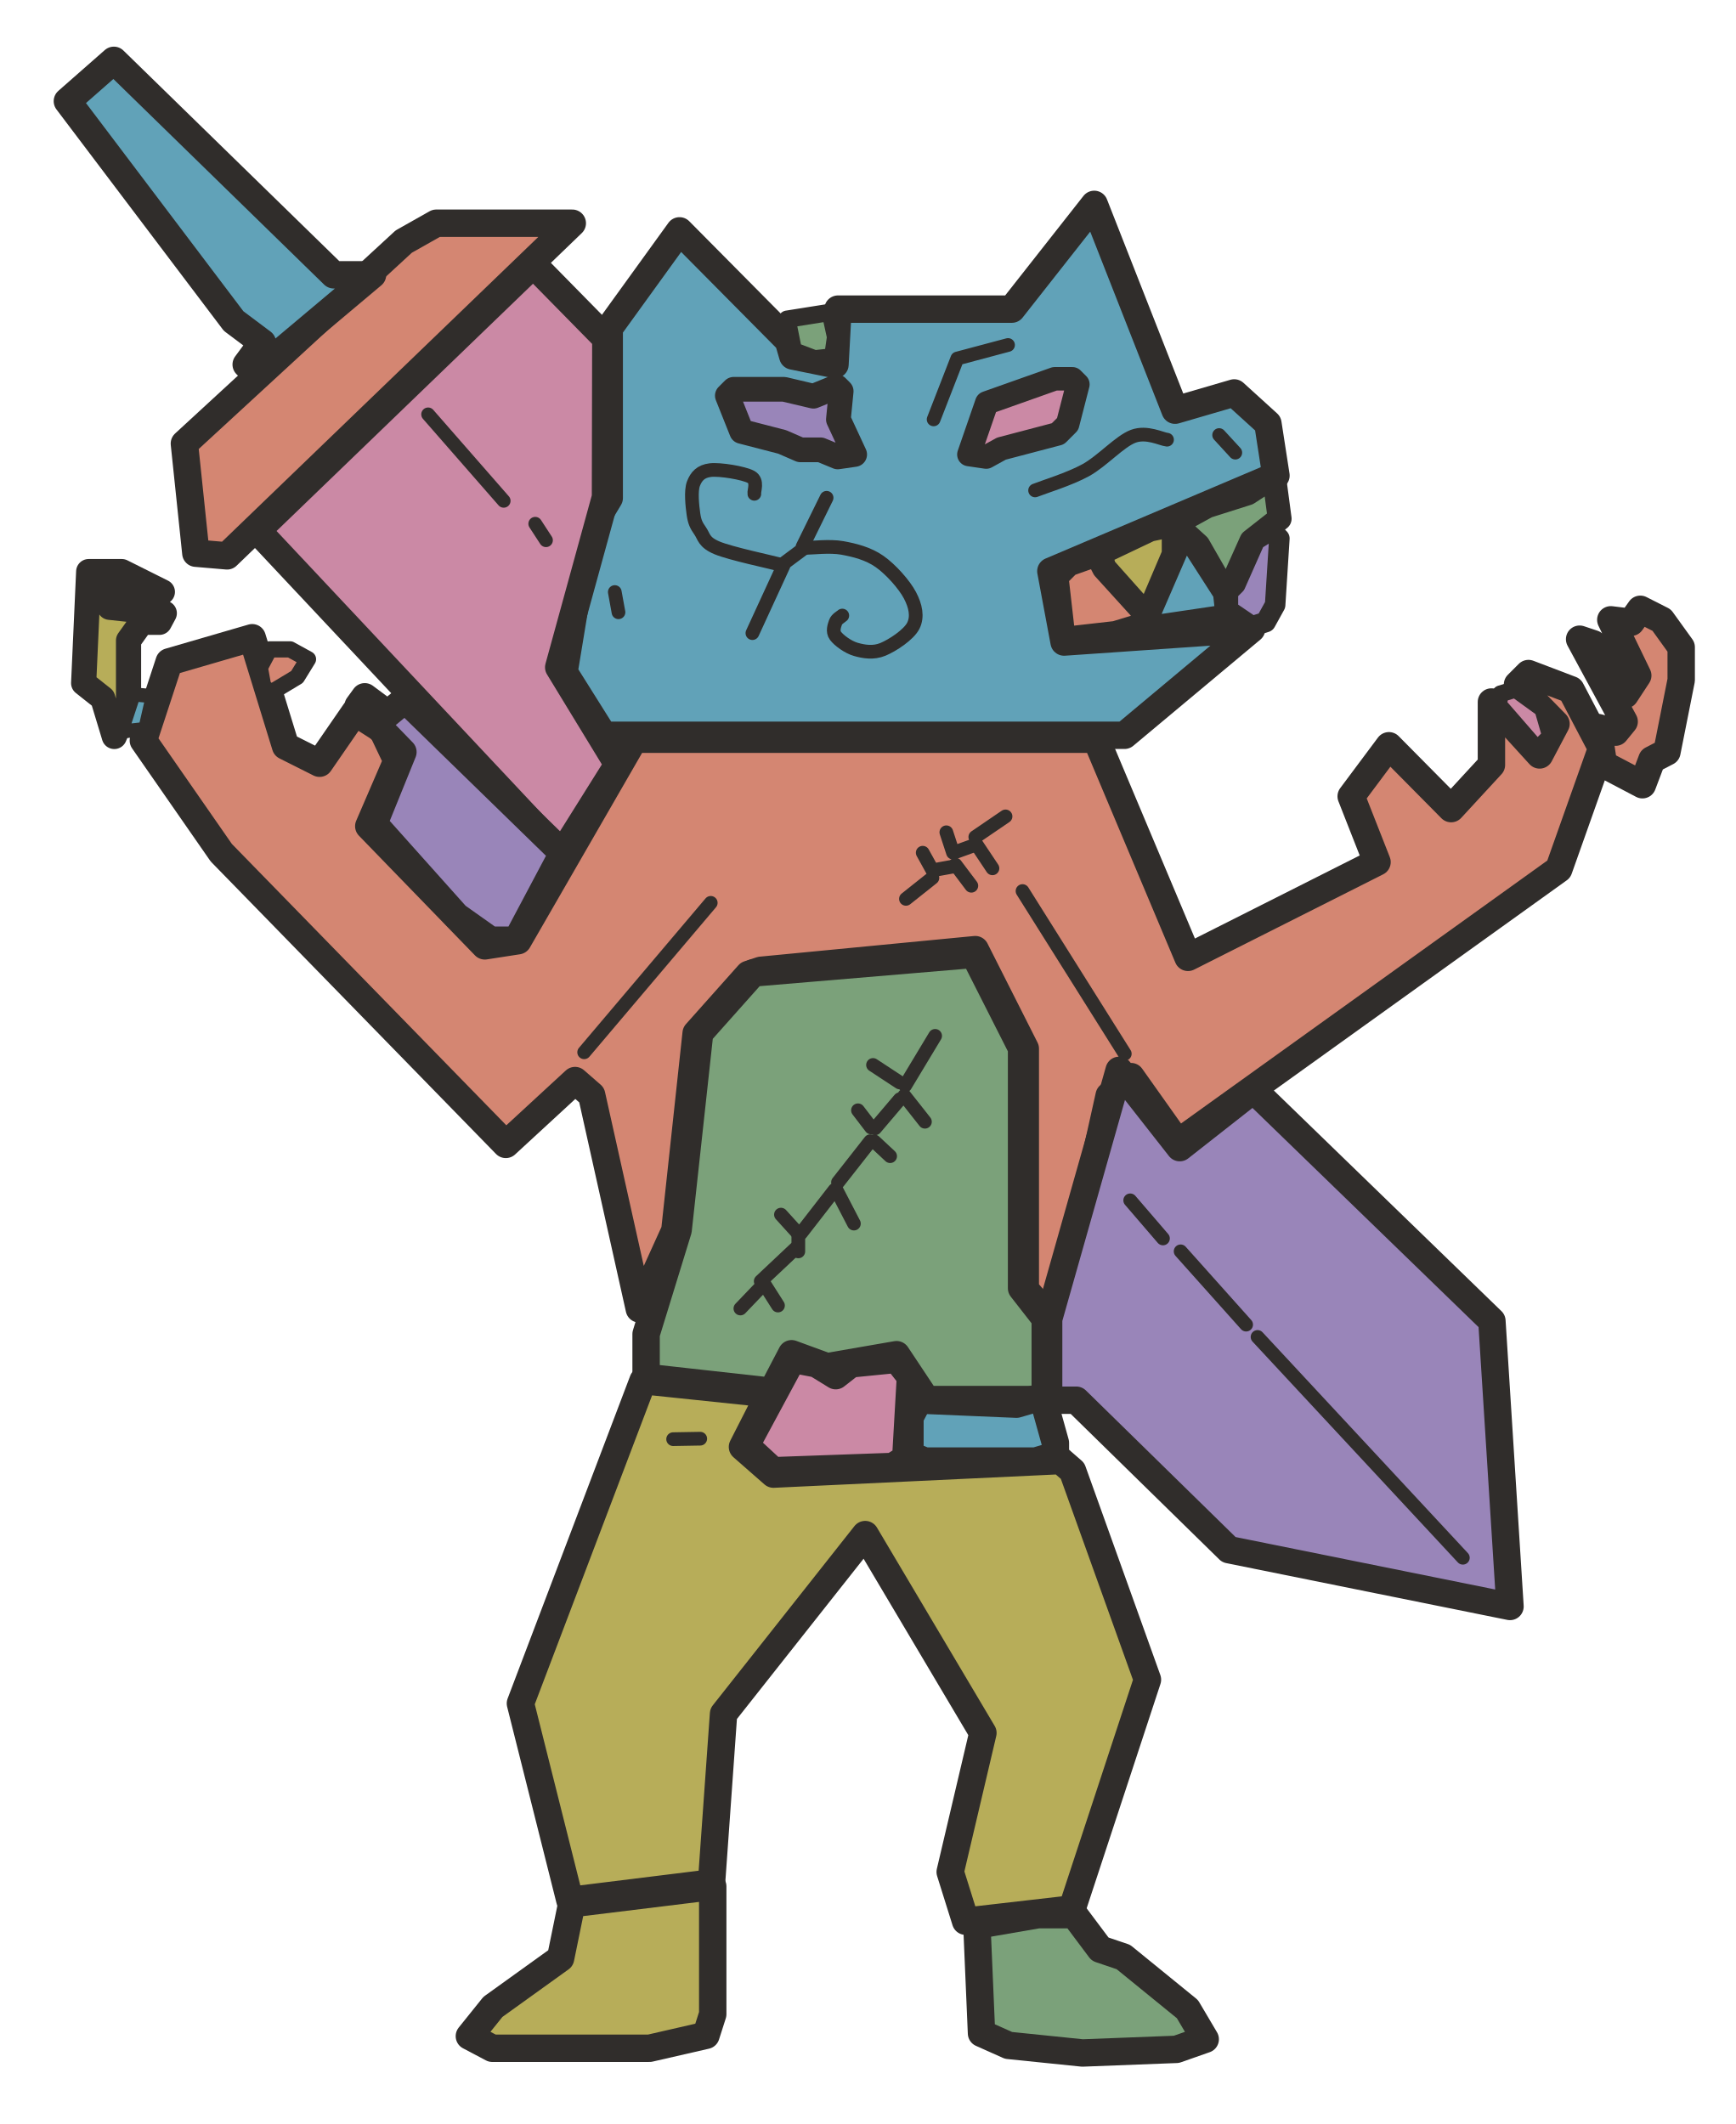
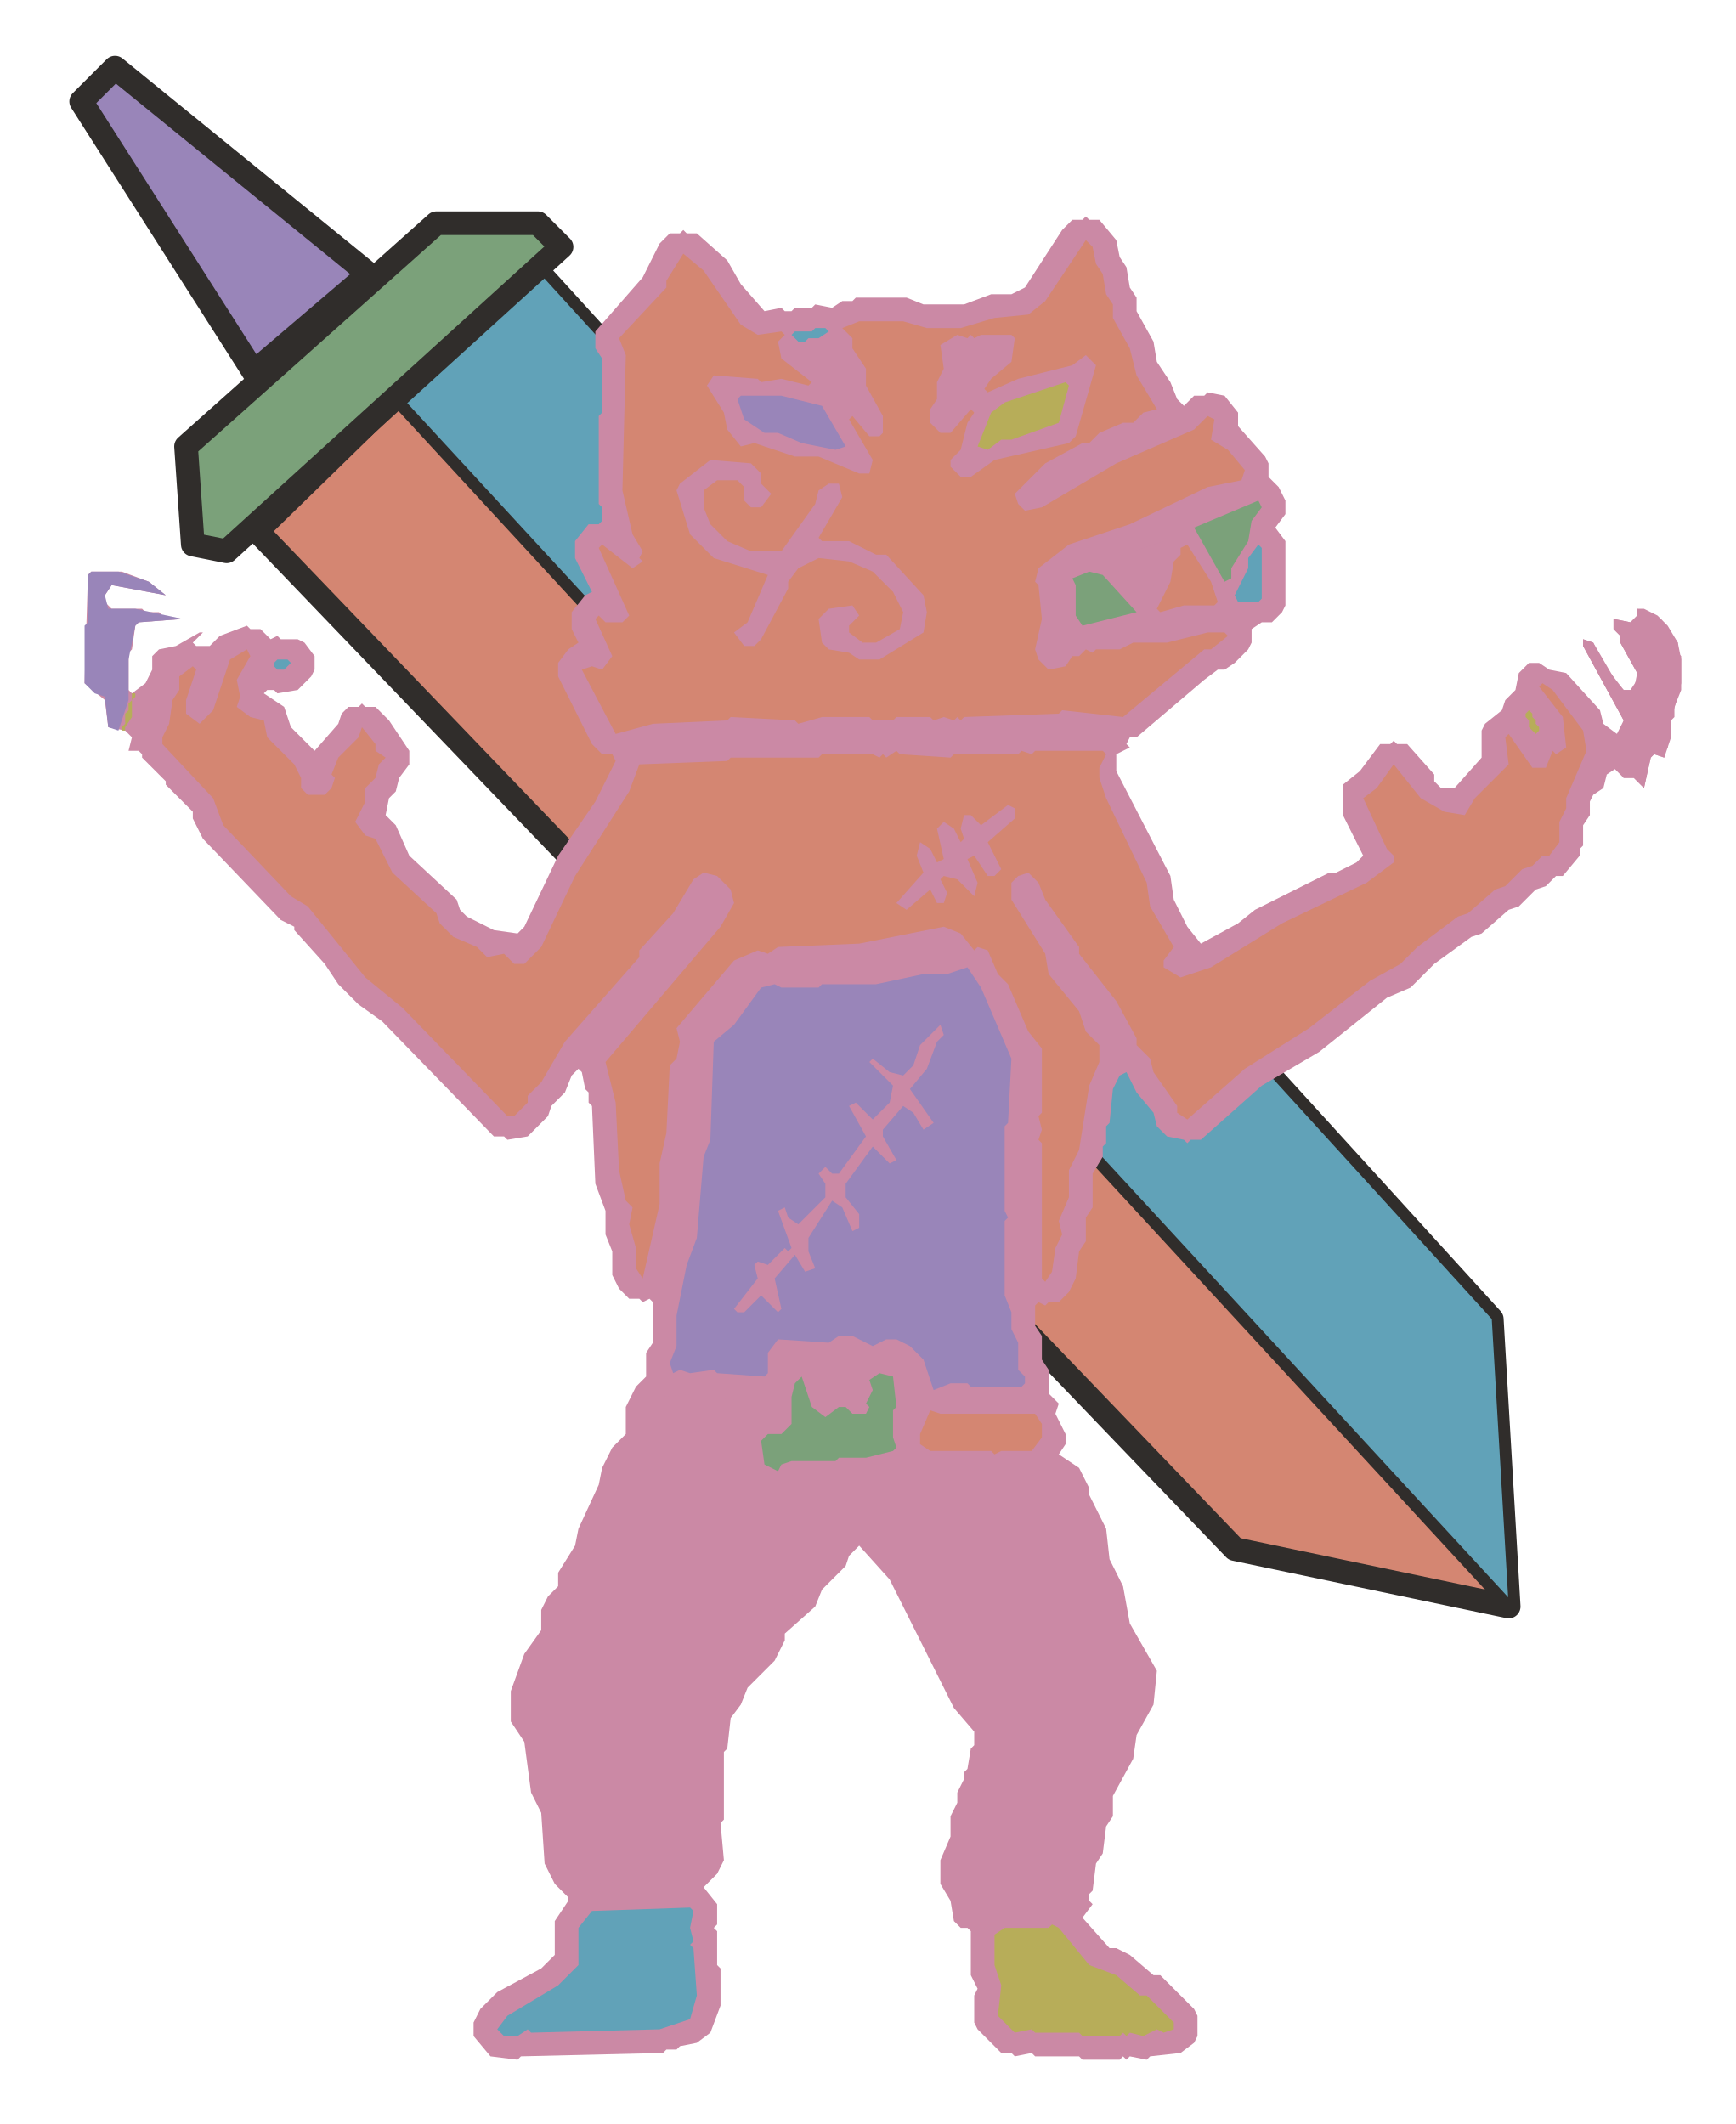
<svg xmlns="http://www.w3.org/2000/svg" viewBox="0 0 513 628" width="513" height="628" stroke-linejoin="round" stroke-linecap="round" role="img" aria-label="Tacito">
-   <g id="region-167-0" data-kind="polygon" data-label="region-167-0" data-source="region-167" tabindex="0">
-     <polygon fill="#d48672" stroke="#302d2b" stroke-width="8.1" points="42.38,218.96 65.41,252.11 149.53,338.36 170,319.49 174.9,323.76 189,387 199.5,363.85 205.8,305.5 221.31,288.09 224.93,286.89 288.31,280.78 303.1,310.06 303.1,381.22 312.67,392.41 327.9,323.93 334.35,318.32 348.19,337.84 460.81,256.99 473.49,221.23 464.41,203.93 451.85,199.15 448.61,202.39 459.99,214.02 455.14,223.21 440.9,207.56 440.9,226.16 428.99,239.08 410.6,220.5 399.44,235.45 407.08,254.89 351.2,283.06 324.05,218.56 187.48,218.56 153.13,278.14 143.32,279.66 109.02,244.27 117.36,224.93 113.01,215.78 104.87,210.58 94.47,225.66 84.42,220.61 74.56,188.56 50.01,195.7" />
+   <g id="sword-blade" data-kind="polygon" data-label="Spada completa · dietro il personaggio" data-part="sword" data-source="authored-from-sword-fragments" tabindex="0">
+     <polygon fill="#d48672" stroke="#302d2b" stroke-width="7.0" points="157,78 76,157 365,458 446,475 441,390" />
  </g>
-   <g id="region-052-0" data-kind="polygon" data-label="region-052-0" data-source="region-052" tabindex="0">
-     <polygon fill="#61a2b8" stroke="#302d2b" stroke-width="8.1" points="374.82,125.23 364.86,116.18 347.38,121.28 323.48,60.43 299.12,91.4 247.73,91.4 246.84,107.79 234.36,105.25 233.04,100.71 200.88,68.26 180.1,97.02 180.1,147.24 173.38,158.42 166.73,198.76 178.44,217.4 332.43,217.4 370,186 314.57,189.83 310.66,168.88 377.2,140.62" />
+   <g id="sword-bevel" data-kind="polygon" data-label="Spada completa · dietro il personaggio" data-part="sword" data-source="authored-from-sword-fragments" tabindex="0">
+     <polygon fill="#61a2b8" stroke="none" stroke-width="1.0" points="157,78 116,117 446,475 441,390" />
  </g>
-   <g id="region-344-0" data-kind="polygon" data-label="region-344-0" data-source="region-344" tabindex="0">
-     <polygon fill="#b7ad59" stroke="#302d2b" stroke-width="8.1" points="190.09,408.22 153.85,503.65 168.49,561.9 210.34,556.72 213.9,506.72 255.77,453.73 290.57,512.37 280.9,553.48 285.46,568.04 316.91,564.42 339.21,496.62 317.07,434.9 313.55,431.84 228.66,435.85 219.49,427.81 227.48,412.13" />
+   <g id="sword-ridge" data-kind="polyline" data-label="Linea continua della lama" data-part="sword" data-source="authored-from-sword-fragments" tabindex="0">
+     <polyline fill="none" stroke="#302d2b" stroke-width="3.5" points="116,117 446,475" />
  </g>
-   <g id="region-312-0" data-kind="polygon" data-label="region-312-0" data-source="region-312" tabindex="0">
-     <polygon fill="#9985b9" stroke="#302d2b" stroke-width="8.1" points="330.84,316.47 310,390 310,414 318.18,414 363.29,458.19 446.39,474.98 441.04,390.57 370.54,322.22 348.76,339.32" />
+   <g id="sword-grip" data-kind="polygon" data-label="Spada completa · dietro il personaggio" data-part="sword" data-source="authored-from-sword-fragments" tabindex="0">
+     <polygon fill="#9985b9" stroke="#302d2b" stroke-width="7.0" points="24,30 34,20 109,81 75,110" />
  </g>
-   <g id="region-290-0" data-kind="polygon" data-label="region-290-0" data-source="region-290" tabindex="0">
-     <polygon fill="#7ba17a" stroke="#302d2b" stroke-width="8.1" points="287.97,282.17 222.63,287.68 206.83,305.42 200.47,363.67 191,394.45 191,407.23 228.2,411.37 234.01,400.26 244.49,404.1 265.04,400.54 273.85,413.8 309,413.8 309,389.86 302,380.89 302,309.88" />
+   <g id="sword-guard" data-kind="polygon" data-label="Spada completa · dietro il personaggio" data-part="sword" data-source="authored-from-sword-fragments" tabindex="0">
+     <polygon fill="#7ba17a" stroke="#302d2b" stroke-width="7.0" points="55,132 129,66 159,66 166,73 67,163 57,161" />
  </g>
-   <g id="region-075-0" data-kind="polygon" data-label="region-075-0" data-source="region-075" tabindex="0">
-     <polygon fill="#cb89a5" stroke="#302d2b" stroke-width="8.1" points="157.64,78.19 76.07,156.86 166,252.68 182.69,226.05 165.17,197.3 179,147 179.1,100.03" />
+   <g id="retained-body-ink" data-kind="compound" data-label="Inchiostro conservato" data-part="body-ink" data-source="retained-first-extraction" tabindex="0">
+     <path fill="#cb89a5" stroke="none" stroke-width="6" d="M 325,65 L 322,65 L 321,64 L 320,65 L 317,65 L 314,68 L 303,85 L 299,87 L 293,87 L 285,90 L 273,90 L 268,88 L 253,88 L 252,89 L 249,89 L 246,91 L 241,90 L 240,91 L 235,91 L 234,92 L 232,92 L 231,91 L 226,92 L 219,84 L 215,77 L 206,69 L 203,69 L 202,68 L 201,69 L 198,69 L 195,72 L 190,82 L 176,98 L 176,103 L 178,106 L 178,122 L 177,123 L 177,149 L 178,150 L 178,154 L 177,155 L 174,155 L 170,160 L 170,165 L 175,175 L 173,176 L 169,181 L 169,186 L 171,190 L 168,192 L 165,196 L 165,200 L 175,220 L 178,223 L 181,223 L 182,225 L 176,237 L 165,253 L 155,274 L 153,276 L 146,275 L 138,271 L 136,269 L 135,266 L 121,253 L 117,244 L 114,241 L 115,236 L 117,234 L 118,230 L 121,226 L 121,222 L 115,213 L 111,209 L 108,209 L 107,208 L 106,209 L 103,209 L 101,211 L 100,214 L 93,222 L 86,215 L 84,209 L 78,205 L 79,204 L 81,204 L 82,205 L 88,204 L 92,200 L 93,198 L 93,194 L 90,190 L 88,189 L 83,189 L 82,188 L 80,189 L 77,186 L 74,186 L 73,185 L 65,188 L 62,191 L 58,191 L 57,190 L 60,187 L 59,187 L 52,191 L 47,192 L 45,194 L 45,198 L 43,202 L 39,205 L 38,204 L 38,193 L 39,192 L 40,185 L 41,184 L 54,183 L 48,182 L 47,181 L 43,181 L 42,180 L 33,180 L 31,178 L 31,176 L 33,173 L 49,176 L 44,172 L 36,169 L 27,169 L 26,170 L 25,202 L 31,207 L 32,215 L 37,216 L 39,218 L 38,222 L 41,222 L 42,223 L 42,224 L 49,231 L 49,232 L 57,240 L 57,242 L 60,248 L 83,272 L 87,274 L 87,275 L 96,285 L 100,291 L 106,297 L 113,302 L 146,336 L 149,336 L 150,337 L 156,336 L 162,330 L 163,327 L 167,323 L 169,318 L 171,316 L 172,317 L 173,322 L 174,323 L 174,326 L 175,327 L 176,350 L 179,358 L 179,365 L 181,370 L 181,377 L 183,381 L 186,384 L 189,384 L 190,385 L 192,384 L 193,385 L 193,397 L 191,400 L 191,407 L 188,410 L 185,416 L 185,424 L 181,428 L 178,434 L 177,439 L 171,452 L 170,457 L 165,465 L 165,469 L 162,472 L 160,476 L 160,482 L 155,489 L 151,500 L 151,509 L 155,515 L 157,530 L 160,536 L 161,551 L 164,557 L 168,561 L 168,562 L 164,568 L 164,578 L 160,582 L 147,589 L 142,594 L 140,598 L 140,602 L 145,608 L 153,609 L 154,608 L 196,607 L 197,606 L 200,606 L 201,605 L 206,604 L 210,601 L 213,593 L 213,582 L 212,581 L 212,571 L 211,570 L 212,569 L 212,563 L 208,558 L 212,554 L 214,550 L 213,539 L 214,538 L 214,518 L 215,517 L 216,508 L 219,504 L 221,499 L 229,491 L 232,485 L 232,483 L 241,475 L 243,470 L 250,463 L 251,460 L 254,457 L 263,467 L 282,505 L 288,512 L 288,516 L 287,517 L 286,523 L 285,524 L 285,526 L 283,530 L 283,533 L 281,537 L 281,543 L 278,550 L 278,557 L 281,562 L 282,568 L 284,570 L 286,570 L 287,571 L 287,584 L 289,588 L 288,590 L 288,598 L 289,600 L 296,607 L 299,607 L 300,608 L 305,607 L 306,608 L 319,608 L 320,609 L 331,609 L 332,608 L 333,609 L 334,608 L 339,609 L 340,608 L 349,607 L 353,604 L 354,602 L 354,596 L 353,594 L 343,584 L 341,584 L 334,578 L 330,576 L 328,576 L 320,567 L 323,563 L 322,562 L 322,560 L 323,559 L 324,551 L 326,548 L 327,540 L 329,537 L 329,531 L 335,520 L 336,513 L 341,504 L 342,494 L 334,480 L 332,469 L 328,461 L 327,452 L 322,442 L 322,440 L 319,434 L 313,430 L 315,427 L 315,424 L 312,418 L 313,415 L 310,412 L 310,405 L 308,402 L 308,395 L 306,392 L 306,386 L 307,385 L 309,386 L 310,385 L 313,385 L 316,382 L 318,378 L 319,370 L 321,367 L 321,360 L 323,357 L 323,347 L 326,342 L 326,339 L 327,338 L 327,333 L 328,332 L 329,322 L 331,318 L 333,317 L 336,323 L 341,329 L 342,333 L 345,336 L 350,337 L 351,338 L 352,337 L 355,337 L 373,321 L 390,311 L 410,295 L 417,292 L 424,285 L 435,277 L 438,276 L 446,269 L 449,268 L 454,263 L 457,262 L 460,259 L 462,259 L 467,253 L 467,251 L 468,250 L 468,244 L 470,241 L 470,237 L 471,235 L 474,233 L 475,229 L 478,227 L 480,230 L 483,230 L 486,233 L 488,224 L 489,223 L 492,224 L 492,222 L 493,221 L 494,213 L 495,212 L 495,209 L 497,204 L 497,194 L 496,193 L 496,190 L 493,185 L 490,182 L 486,180 L 484,180 L 484,182 L 482,184 L 477,183 L 477,186 L 479,188 L 479,190 L 484,199 L 484,201 L 482,204 L 480,204 L 473,195 L 471,190 L 468,189 L 468,191 L 480,213 L 478,217 L 474,214 L 473,210 L 463,199 L 458,198 L 455,196 L 452,196 L 449,199 L 448,204 L 445,207 L 444,210 L 439,214 L 438,216 L 438,224 L 430,233 L 426,233 L 424,231 L 424,229 L 416,220 L 413,220 L 412,219 L 411,220 L 408,220 L 402,228 L 397,232 L 397,241 L 403,253 L 401,255 L 395,258 L 393,258 L 371,269 L 366,273 L 355,279 L 351,274 L 347,266 L 346,259 L 330,228 L 330,223 L 334,221 L 333,220 L 334,218 L 336,218 L 356,201 L 360,198 L 362,198 L 365,196 L 369,192 L 370,190 L 370,186 L 373,184 L 376,184 L 379,181 L 380,179 L 380,160 L 377,156 L 380,152 L 380,148 L 378,144 L 375,141 L 375,137 L 374,135 L 366,126 L 366,122 L 362,117 L 357,116 L 356,117 L 353,117 L 350,120 L 348,118 L 346,113 L 342,107 L 341,101 L 336,92 L 336,88 L 334,85 L 333,79 L 331,76 L 330,71 Z" fill-rule="evenodd" />
  </g>
-   <g id="region-045-0" data-kind="polygon" data-label="region-045-0" data-source="region-045" tabindex="0">
-     <polygon fill="#d48672" stroke="#302d2b" stroke-width="8.1" points="169.18,66 128.97,66 119.35,71.43 54.51,131.15 57.9,163.56 67.13,164.35" />
+   <g id="region-052" data-kind="compound" data-label="Testa · contorni originali" data-part="head" data-source="region-052" tabindex="0">
+     <path fill="#d48672" stroke="none" stroke-width="6" d="M 201,143 L 210,136 L 222,137 L 225,140 L 225,143 L 228,146 L 225,150 L 222,150 L 220,148 L 220,144 L 218,142 L 212,142 L 208,145 L 208,150 L 210,155 L 215,160 L 222,163 L 231,163 L 241,149 L 242,145 L 245,143 L 248,143 L 249,147 L 242,159 L 243,160 L 251,160 L 259,164 L 262,164 L 273,176 L 274,181 L 273,187 L 260,195 L 254,195 L 251,193 L 245,192 L 243,190 L 242,183 L 245,180 L 252,179 L 254,182 L 251,185 L 251,187 L 255,190 L 259,190 L 266,186 L 267,181 L 264,175 L 258,169 L 251,166 L 242,165 L 236,168 L 233,172 L 233,174 L 225,189 L 223,191 L 220,191 L 217,187 L 221,184 L 227,170 L 211,165 L 204,158 L 200,145 Z M 278,102 L 283,99 L 286,100 L 287,99 L 288,100 L 290,99 L 299,99 L 300,100 L 299,107 L 293,112 L 291,115 L 292,116 L 301,112 L 317,108 L 321,105 L 324,108 L 318,129 L 316,131 L 294,136 L 287,141 L 284,141 L 281,138 L 281,136 L 284,133 L 286,125 L 288,122 L 287,121 L 281,128 L 278,128 L 275,125 L 275,121 L 277,118 L 277,113 L 279,109 Z M 368,139 L 363,133 L 358,130 L 359,124 L 357,123 L 353,127 L 330,137 L 308,150 L 303,151 L 301,149 L 300,146 L 309,137 L 320,131 L 322,131 L 325,128 L 332,125 L 335,125 L 338,122 L 342,121 L 336,111 L 334,103 L 329,94 L 329,90 L 327,87 L 326,81 L 324,78 L 323,73 L 321,71 L 309,89 L 304,93 L 294,94 L 284,97 L 274,97 L 267,95 L 254,95 L 249,97 L 252,100 L 252,103 L 256,109 L 256,114 L 261,123 L 261,128 L 260,129 L 257,129 L 252,123 L 251,124 L 258,136 L 257,140 L 254,140 L 242,135 L 235,135 L 223,131 L 219,132 L 215,127 L 214,122 L 209,114 L 211,111 L 224,112 L 225,113 L 231,112 L 239,114 L 240,113 L 231,106 L 230,101 L 232,99 L 231,98 L 224,99 L 219,96 L 208,80 L 202,75 L 197,83 L 197,85 L 183,100 L 185,105 L 184,145 L 187,158 L 190,163 L 189,165 L 190,166 L 187,168 L 178,161 L 177,162 L 186,182 L 184,184 L 179,184 L 177,182 L 176,183 L 181,194 L 178,198 L 175,197 L 172,198 L 182,217 L 193,214 L 215,213 L 216,212 L 235,213 L 236,214 L 243,212 L 257,212 L 258,213 L 264,213 L 265,212 L 275,212 L 276,213 L 279,212 L 282,213 L 283,212 L 284,213 L 285,212 L 313,211 L 314,210 L 332,212 L 356,192 L 358,192 L 363,188 L 362,187 L 357,187 L 345,190 L 335,190 L 331,192 L 324,192 L 323,193 L 321,192 L 319,194 L 317,194 L 315,197 L 310,198 L 307,195 L 306,192 L 308,183 L 307,173 L 306,172 L 307,168 L 316,161 L 334,155 L 357,144 L 367,142 Z" fill-rule="evenodd" />
  </g>
-   <g id="region-005-0" data-kind="polygon" data-label="region-005-0" data-source="region-005" tabindex="0">
-     <polygon fill="#61a2b8" stroke="#302d2b" stroke-width="8.1" points="33.66,17.84 19.92,29.91 69.06,94.92 77.57,101.3 72.78,107.78 75.42,110.42 110.13,81.25 98.65,81.25" />
+   <g id="region-094" data-kind="compound" data-label="Testa · contorni originali" data-part="head" data-source="region-094" tabindex="0">
+     <path fill="#61a2b8" stroke="none" stroke-width="6" d="M 245,98 L 244,97 L 241,97 L 240,98 L 235,98 L 234,99 L 236,101 L 238,101 L 239,100 L 242,100 Z" fill-rule="evenodd" />
  </g>
-   <g id="region-510-0" data-kind="polygon" data-label="region-510-0" data-source="region-510" tabindex="0">
-     <polygon fill="#b7ad59" stroke="#302d2b" stroke-width="8.1" points="210.7,557.76 169.02,562.87 165.72,578.99 145.71,593.38 138.76,602.03 145.54,605.61 192.01,605.61 208.7,601.78 210.7,595.53" />
+   <g id="region-111" data-kind="compound" data-label="Testa · contorni originali" data-part="head" data-source="region-111" tabindex="0">
+     <path fill="#b7ad59" stroke="none" stroke-width="6" d="M 316,114 L 315,113 L 297,119 L 293,122 L 289,132 L 292,133 L 296,130 L 299,130 L 313,125 Z" fill-rule="evenodd" />
  </g>
-   <g id="region-190-0" data-kind="polygon" data-label="region-190-0" data-source="region-190" tabindex="0">
-     <polygon fill="#9985b9" stroke="#302d2b" stroke-width="8.1" points="107.83,206.02 105.87,208.71 119.11,222.35 110.52,243.54 134.94,270.86 145.02,278 152.74,278 166.4,252.25 119.77,206.82 114.63,211.08" />
+   <g id="region-117" data-kind="compound" data-label="Testa · contorni originali" data-part="head" data-source="region-117" tabindex="0">
+     <path fill="#9985b9" stroke="none" stroke-width="6" d="M 218,118 L 220,124 L 226,128 L 230,128 L 237,131 L 247,133 L 250,132 L 243,120 L 231,117 L 219,117 Z" fill-rule="evenodd" />
  </g>
-   <g id="region-514-0" data-kind="polygon" data-label="region-514-0" data-source="region-514" tabindex="0">
-     <polygon fill="#7ba17a" stroke="#302d2b" stroke-width="8.1" points="288.79,569.23 290.16,601.19 298.15,604.76 320,607 347.78,605.93 356.29,602.94 351.03,594.04 332.1,578.63 325.22,576.3 317.58,566.1 306.92,566.1" />
+   <g id="region-132" data-kind="compound" data-label="Testa · contorni originali" data-part="head" data-source="region-132" tabindex="0">
+     <path fill="#7ba17a" stroke="none" stroke-width="6" d="M 372,148 L 353,156 L 362,172 L 364,171 L 364,168 L 369,160 L 370,154 L 373,150 Z" fill-rule="evenodd" />
  </g>
-   <g id="region-344-color-1-0" data-kind="polygon" data-label="region-344-color-1-0" data-source="region-344-color-1" tabindex="0">
-     <polygon fill="#cb89a5" stroke="#302d2b" stroke-width="8.1" points="220.5,427.41 228.55,434.85 263.93,433.59 267.76,431.22 269.15,407.04 265.13,401.9 251.51,403.26 247.06,406.74 241.39,403.25 234.25,401.87" />
+   <g id="region-136" data-kind="compound" data-label="Testa · contorni originali" data-part="head" data-source="region-136" tabindex="0">
+     <path fill="#cb89a5" stroke="none" stroke-width="6" d="M 344,160 L 335,163 L 329,167 L 339,178 L 345,164 Z" fill-rule="evenodd" />
  </g>
-   <g id="region-152-0" data-kind="polygon" data-label="region-152-0" data-source="region-152" tabindex="0">
-     <polygon fill="#d48672" stroke="#302d2b" stroke-width="8.1" points="484.92,180.15 482.18,183.99 476.19,183.26 484.16,199.73 480.43,205.41 470.98,190.33 466.97,188.99 480.14,213.36 477.59,216.48 472.38,215.11 474.03,225.97 485.54,232.02 488.34,224.62 492.78,222.32 497,201.09 497,191.36 491.23,183.35" />
+   <g id="region-137" data-kind="compound" data-label="Testa · contorni originali" data-part="head" data-source="region-137" tabindex="0">
+     <path fill="#d48672" stroke="none" stroke-width="6" d="M 351,161 L 349,162 L 349,164 L 347,166 L 346,172 L 342,180 L 343,181 L 350,179 L 359,179 L 360,178 L 358,172 Z" fill-rule="evenodd" />
  </g>
-   <g id="region-348-0" data-kind="polygon" data-label="region-348-0" data-source="region-348" tabindex="0">
-     <polygon fill="#61a2b8" stroke="#302d2b" stroke-width="8.1" points="312,426.62 308.18,412.93 300.5,415.17 271.69,413.95 269,419.01 269,430.17 273.41,432 306.11,432 312,430.26" />
+   <g id="region-138" data-kind="compound" data-label="Testa · contorni originali" data-part="head" data-source="region-138" tabindex="0">
+     <path fill="#61a2b8" stroke="none" stroke-width="6" d="M 372,161 L 369,165 L 369,168 L 365,176 L 366,178 L 372,178 L 373,177 L 373,162 Z" fill-rule="evenodd" />
  </g>
-   <g id="region-142-0" data-kind="polygon" data-label="region-142-0" data-source="region-142" tabindex="0">
-     <polygon fill="#b7ad59" stroke="#302d2b" stroke-width="7.439" points="26.22,169 24.73,201.98 30.37,206.45 33.79,217.75 38,207.8 38,189.36 41.83,184 47.13,184 48.57,181.31 32.42,179.56 30.7,176.3 33.91,173.09 48,175 36,169" />
+   <g id="region-142-color-2" data-kind="compound" data-label="Contorni originali" data-part="body" data-source="region-142-color-2" tabindex="0">
+     <path fill="#b7ad59" stroke="none" stroke-width="6" d="M 40,205 L 39,205 L 39,207 L 38,208 L 38,210 L 37,211 L 37,214 L 36,215 L 36,216 L 37,216 L 37,215 L 39,212 L 39,207 L 40,206 Z" fill-rule="evenodd" />
  </g>
-   <g id="region-117-0" data-kind="polygon" data-label="region-117-0" data-source="region-117" tabindex="0">
-     <polygon fill="#9985b9" stroke="#302d2b" stroke-width="7.304" points="252.66,134.37 247.85,124.02 248.67,115.67 247.35,114.35 240.47,117.15 231.78,115.1 216.9,115.1 215.02,116.98 219.24,127.56 231.25,130.67 236.6,133 242.59,133 247.66,135.1" />
+   <g id="region-142" data-kind="compound" data-label="Contorni originali" data-part="body" data-source="region-142" tabindex="0">
+     <path fill="#9985b9" stroke="none" stroke-width="6" d="M 27,169 L 26,170 L 26,184 L 25,185 L 25,202 L 28,205 L 31,206 L 32,215 L 35,216 L 38,207 L 38,195 L 40,185 L 41,184 L 54,183 L 40,180 L 32,180 L 31,176 L 33,173 L 49,176 L 44,172 L 35,169 Z" fill-rule="evenodd" />
  </g>
-   <g id="region-132-0" data-kind="polygon" data-label="region-132-0" data-source="region-132" tabindex="0">
-     <polygon fill="#7ba17a" stroke="#302d2b" stroke-width="7.047" points="376.63,140.81 368.86,145.87 356.88,149.67 347.35,154.9 354.25,161.19 361.86,174.45 364.18,172.76 369.93,159.93 378.3,153.36" />
+   <g id="region-145" data-kind="compound" data-label="Testa · contorni originali" data-part="head" data-source="region-145" tabindex="0">
+     <path fill="#7ba17a" stroke="none" stroke-width="6" d="M 317,171 L 318,173 L 318,182 L 320,185 L 336,181 L 326,170 L 322,169 Z" fill-rule="evenodd" />
  </g>
-   <g id="region-111-0" data-kind="polygon" data-label="region-111-0" data-source="region-111" tabindex="0">
-     <polygon fill="#cb89a5" stroke="#302d2b" stroke-width="6.953" points="318.64,113.64 317,112 311.8,112 291.71,119.12 286.43,134.38 291.54,135.13 296.04,132.65 312.74,128.26 315.62,125.38" />
+   <g id="region-152" data-kind="compound" data-label="Contorni originali" data-part="body" data-source="region-152" tabindex="0">
+     <path fill="#cb89a5" stroke="none" stroke-width="6" d="M 484,180 L 484,182 L 482,184 L 477,183 L 477,186 L 479,188 L 479,190 L 484,199 L 483,204 L 480,204 L 478,202 L 471,190 L 468,189 L 468,191 L 480,213 L 479,217 L 477,217 L 475,215 L 478,218 L 477,219 L 477,227 L 480,230 L 483,230 L 486,233 L 488,224 L 489,223 L 492,224 L 494,218 L 494,213 L 497,202 L 497,195 L 496,190 L 491,183 Z" fill-rule="evenodd" />
  </g>
-   <g id="region-145-0" data-kind="polygon" data-label="region-145-0" data-source="region-145" tabindex="0">
-     <polygon fill="#d48672" stroke="#302d2b" stroke-width="6.858" points="324.21,164.06 316.04,166.96 312.45,170.55 314.36,187.3 316.4,188.56 329.71,187.05 339,184.23 339,182.11 326.27,168.09" />
+   <g id="region-167" data-kind="compound" data-label="Contorni originali" data-part="body" data-source="region-167" tabindex="0">
+     <path fill="#d48672" stroke="none" stroke-width="6" d="M 300,239 L 300,242 L 292,249 L 296,257 L 294,259 L 292,259 L 288,253 L 286,254 L 289,261 L 288,265 L 283,260 L 279,259 L 278,260 L 280,264 L 279,267 L 277,267 L 275,263 L 268,269 L 265,267 L 273,258 L 271,253 L 272,249 L 275,251 L 277,255 L 279,254 L 277,245 L 279,243 L 282,245 L 284,249 L 285,248 L 284,245 L 285,241 L 287,241 L 290,244 L 298,238 Z M 48,218 L 48,220 L 63,236 L 66,244 L 86,265 L 91,268 L 108,289 L 119,298 L 150,330 L 152,330 L 156,326 L 156,324 L 160,320 L 167,308 L 189,283 L 189,281 L 199,270 L 205,260 L 208,258 L 212,259 L 216,263 L 217,267 L 213,274 L 179,314 L 182,326 L 183,346 L 185,355 L 187,357 L 186,362 L 188,369 L 188,375 L 190,378 L 195,356 L 195,344 L 197,335 L 198,315 L 200,313 L 201,308 L 200,304 L 217,284 L 224,281 L 227,282 L 230,280 L 254,279 L 279,274 L 284,276 L 288,281 L 289,280 L 292,281 L 295,288 L 298,291 L 304,305 L 308,310 L 308,329 L 307,330 L 308,334 L 307,337 L 308,338 L 308,378 L 309,379 L 311,376 L 312,369 L 314,365 L 313,361 L 316,354 L 316,346 L 319,340 L 322,321 L 325,314 L 325,309 L 321,305 L 319,299 L 310,288 L 309,282 L 299,266 L 299,261 L 301,259 L 304,258 L 307,261 L 309,266 L 319,280 L 319,282 L 330,296 L 336,307 L 336,309 L 340,313 L 341,317 L 348,327 L 348,329 L 351,331 L 368,316 L 387,304 L 405,290 L 414,285 L 419,280 L 431,271 L 434,270 L 442,263 L 445,262 L 450,257 L 453,256 L 456,253 L 458,253 L 461,249 L 461,243 L 463,239 L 463,236 L 469,222 L 468,216 L 459,204 L 456,202 L 455,203 L 462,212 L 463,221 L 460,223 L 459,222 L 457,227 L 453,227 L 446,217 L 445,218 L 446,226 L 436,236 L 433,241 L 427,240 L 420,236 L 412,226 L 407,233 L 403,236 L 410,251 L 412,253 L 412,255 L 404,261 L 379,273 L 358,286 L 349,289 L 344,286 L 344,284 L 347,280 L 340,268 L 339,261 L 327,236 L 325,230 L 325,227 L 327,223 L 326,222 L 306,222 L 305,223 L 302,222 L 301,223 L 282,223 L 281,224 L 266,223 L 265,222 L 262,224 L 261,223 L 260,224 L 258,223 L 243,223 L 242,224 L 216,224 L 215,225 L 189,226 L 186,234 L 170,259 L 160,280 L 155,285 L 152,285 L 149,282 L 144,283 L 141,280 L 134,277 L 130,273 L 129,270 L 116,258 L 111,248 L 108,247 L 105,243 L 108,237 L 108,233 L 111,230 L 112,226 L 114,224 L 111,222 L 111,220 L 107,215 L 106,218 L 100,224 L 98,229 L 99,230 L 98,233 L 96,235 L 91,235 L 89,233 L 89,230 L 87,226 L 79,218 L 78,213 L 74,212 L 70,209 L 71,206 L 70,201 L 74,194 L 73,192 L 68,195 L 63,210 L 59,214 L 55,211 L 55,207 L 58,198 L 57,197 L 53,200 L 53,204 L 51,207 L 50,214 Z" fill-rule="evenodd" />
  </g>
-   <g id="region-137-0" data-kind="polygon" data-label="region-137-0" data-source="region-137" tabindex="0">
-     <polygon fill="#61a2b8" stroke="#302d2b" stroke-width="6.521" points="350.33,157.41 346.78,160.01 347.79,163.2 339.98,181.25 340.57,185.24 360.19,182.33 362.51,181.37 361.85,175.34" />
+   <g id="region-172" data-kind="compound" data-label="Contorni originali" data-part="body" data-source="region-172" tabindex="0">
+     <path fill="#61a2b8" stroke="none" stroke-width="6" d="M 81,197 L 82,198 L 84,198 L 86,196 L 85,195 L 82,195 L 81,196 Z" fill-rule="evenodd" />
  </g>
-   <g id="region-136-0" data-kind="polygon" data-label="region-136-0" data-source="region-136" tabindex="0">
-     <polygon fill="#b7ad59" stroke="#302d2b" stroke-width="6.116" points="346.5,155.67 340.1,157.06 325.75,163.89 326.91,167.65 338.06,180.17 339.92,179.18 346.5,163.73" />
+   <g id="region-195" data-kind="compound" data-label="Contorni originali" data-part="body" data-source="region-195" tabindex="0">
+     <path fill="#b7ad59" stroke="none" stroke-width="6" d="M 452,210 L 451,211 L 451,212 L 452,213 L 452,215 L 454,217 L 455,216 L 455,215 L 454,214 L 454,213 L 453,212 L 453,211 Z" fill-rule="evenodd" />
  </g>
-   <g id="region-138-0" data-kind="polygon" data-label="region-138-0" data-source="region-138" tabindex="0">
-     <polygon fill="#9985b9" stroke="#302d2b" stroke-width="6.062" points="375.77,156.77 371.02,159.69 365.21,172.79 363,175 363,180.38 370.1,185.19 374.16,183.93 376.96,178.86 378.21,159.21" />
+   <g id="region-290" data-kind="compound" data-label="Contorni originali" data-part="body" data-source="region-290" tabindex="0">
+     <path fill="#9985b9" stroke="none" stroke-width="6" d="M 278,303 L 279,306 L 277,308 L 274,316 L 269,322 L 276,332 L 273,334 L 270,329 L 267,327 L 261,334 L 261,336 L 265,343 L 263,344 L 258,339 L 250,350 L 250,354 L 254,359 L 254,363 L 252,364 L 249,357 L 246,355 L 239,366 L 239,370 L 241,375 L 238,376 L 235,371 L 229,378 L 231,387 L 230,388 L 225,383 L 220,388 L 218,388 L 217,387 L 224,378 L 223,374 L 224,373 L 227,374 L 232,369 L 233,370 L 234,369 L 230,358 L 232,357 L 233,360 L 236,362 L 244,354 L 244,350 L 242,347 L 244,345 L 246,347 L 248,347 L 256,336 L 251,327 L 253,326 L 258,331 L 263,326 L 264,321 L 257,314 L 258,313 L 263,317 L 267,318 L 270,315 L 272,309 Z M 286,286 L 280,288 L 273,288 L 259,291 L 243,291 L 242,292 L 231,292 L 229,291 L 225,292 L 217,303 L 211,308 L 210,337 L 208,342 L 206,366 L 203,374 L 200,389 L 200,398 L 198,403 L 199,406 L 201,405 L 204,406 L 211,405 L 212,406 L 226,407 L 227,406 L 227,400 L 230,396 L 245,397 L 248,395 L 252,395 L 258,398 L 262,396 L 265,396 L 269,398 L 273,402 L 276,411 L 281,409 L 286,409 L 287,410 L 302,410 L 303,409 L 303,407 L 301,405 L 301,397 L 299,393 L 299,388 L 297,383 L 297,361 L 298,360 L 297,358 L 297,333 L 298,332 L 299,313 L 290,292 Z" fill-rule="evenodd" />
  </g>
-   <g id="region-094-0" data-kind="polygon" data-label="region-094-0" data-source="region-094" tabindex="0">
-     <polygon fill="#7ba17a" stroke="#302d2b" stroke-width="5.117" points="245.42,92.35 232.67,94.38 234.55,103.71 240.82,106.09 246.17,105.51 247.02,99.64" />
+   <g id="region-344-color-1" data-kind="compound" data-label="Contorni originali" data-part="body" data-source="region-344-color-1" tabindex="0">
+     <path fill="#7ba17a" stroke="none" stroke-width="6" d="M 264,407 L 260,406 L 257,408 L 258,411 L 256,415 L 257,416 L 256,418 L 252,418 L 250,416 L 248,416 L 244,419 L 240,416 L 237,407 L 235,409 L 234,413 L 234,421 L 231,424 L 227,424 L 225,426 L 226,433 L 230,435 L 231,433 L 234,432 L 247,432 L 248,431 L 256,431 L 264,429 L 265,428 L 264,425 L 264,417 L 265,416 Z" fill-rule="evenodd" />
  </g>
-   <g id="region-195-0" data-kind="polygon" data-label="region-195-0" data-source="region-195" tabindex="0">
-     <polygon fill="#cb89a5" stroke="#302d2b" stroke-width="4.982" points="443.59,205.14 442.93,208.31 454.44,221.56 458.38,217.62 456.07,209.62 448.02,203.78" />
+   <g id="region-344" data-kind="compound" data-label="Contorni originali" data-part="body" data-source="region-344" tabindex="0">
+     <path fill="#cb89a5" stroke="none" stroke-width="6" d="M 195,413 L 192,419 L 192,422 L 195,425 L 187,432 L 175,463 L 172,467 L 172,471 L 167,478 L 167,484 L 160,495 L 158,503 L 158,507 L 162,513 L 164,527 L 167,535 L 168,549 L 171,554 L 175,557 L 189,556 L 193,554 L 203,552 L 206,550 L 207,547 L 206,546 L 206,537 L 207,536 L 206,529 L 207,528 L 207,516 L 208,515 L 209,505 L 213,500 L 215,495 L 223,487 L 227,477 L 234,472 L 238,465 L 244,459 L 245,456 L 251,450 L 257,450 L 260,452 L 262,456 L 268,462 L 289,502 L 295,509 L 295,517 L 288,540 L 288,544 L 285,553 L 285,560 L 288,564 L 289,563 L 299,564 L 304,561 L 315,561 L 319,557 L 318,549 L 320,539 L 322,535 L 322,530 L 327,520 L 330,509 L 334,502 L 335,496 L 328,484 L 324,469 L 322,466 L 320,455 L 313,438 L 307,436 L 296,437 L 295,436 L 278,436 L 277,435 L 263,438 L 242,438 L 241,437 L 232,438 L 227,434 L 223,434 L 209,427 L 208,428 L 202,428 L 199,425 L 204,423 L 217,424 L 219,419 L 218,414 L 208,413 L 207,412 Z" fill-rule="evenodd" />
  </g>
-   <g id="region-172-0" data-kind="polygon" data-label="region-172-0" data-source="region-172" tabindex="0">
-     <polygon fill="#d48672" stroke="#302d2b" stroke-width="4.793" points="91.05,194.9 85.78,192 79.66,192 76.81,197.37 77.79,202.79 79.91,204.91 87.82,200.15" />
+   <g id="region-348" data-kind="compound" data-label="Contorni originali" data-part="body" data-source="region-348" tabindex="0">
+     <path fill="#d48672" stroke="none" stroke-width="6" d="M 272,427 L 275,429 L 293,429 L 294,430 L 296,429 L 305,429 L 308,425 L 308,421 L 306,418 L 278,418 L 275,417 L 272,424 Z" fill-rule="evenodd" />
  </g>
-   <g id="region-142-color-2-0" data-kind="polygon" data-label="region-142-color-2-0" data-source="region-142-color-2" tabindex="0">
-     <polygon fill="#61a2b8" stroke="#302d2b" stroke-width="4.171" points="43.99,205.73 39.51,205.32 36.24,215.24 37.17,216.17 42.95,215.54 44.84,207.32" />
+   <g id="region-510" data-kind="compound" data-label="Contorni originali" data-part="body" data-source="region-510" tabindex="0">
+     <path fill="#61a2b8" stroke="none" stroke-width="6" d="M 205,565 L 204,564 L 175,565 L 171,570 L 171,581 L 165,587 L 150,596 L 147,600 L 149,602 L 153,602 L 156,600 L 157,601 L 195,600 L 204,597 L 206,590 L 205,576 L 204,575 L 205,574 L 204,570 Z" fill-rule="evenodd" />
  </g>
-   <g id="ink-detail-0" data-kind="polyline" data-label="ink-detail-0" data-source="interior-ink" tabindex="0">
-     <polyline fill="none" stroke="#302d2b" stroke-width="4.05" points="298,102 283,106 276,124" />
-   </g>
-   <g id="ink-detail-1" data-kind="polyline" data-label="ink-detail-1" data-source="interior-ink" tabindex="0">
-     <polyline fill="none" stroke="#302d2b" stroke-width="4.05" points="126.559,122.511 148.908,148.081" />
-   </g>
-   <g id="ink-detail-2" data-kind="polyline" data-label="ink-detail-2" data-source="interior-ink" tabindex="0">
-     <polyline fill="none" stroke="#302d2b" stroke-width="4.05" points="360.404,128.629 365.184,133.831" />
-   </g>
-   <g id="ink-detail-3" data-kind="bezier" data-label="ink-detail-3" data-source="interior-ink" tabindex="0">
-     <path fill="none" stroke="#302d2b" stroke-width="4.05" d="M 345,130 C 343.333,129.833 339,127.5 335,129 C 331,130.5 325.833,136.333 321,139 C 316.167,141.667 308.5,144 306,145 " />
-   </g>
-   <g id="ink-detail-4" data-kind="bezier" data-label="ink-detail-4" data-source="interior-ink" tabindex="0">
-     <path fill="none" stroke="#302d2b" stroke-width="4.05" d="M 223,146 C 222.833,145.167 224.167,142.167 222,141 C 219.833,139.833 212.833,138.667 210,139 C 207.167,139.333 205.833,140.833 205,143 C 204.167,145.167 204.667,149.667 205,152 C 205.333,154.333 205.833,155.333 207,157 C 208.167,158.667 208,160.333 212,162 C 216,163.667 227.833,166.167 231,167 " />
-   </g>
-   <g id="ink-detail-5" data-kind="polyline" data-label="ink-detail-5" data-source="interior-ink" tabindex="0">
-     <polyline fill="none" stroke="#302d2b" stroke-width="4.05" points="244.364,147.179 237.256,161.634" />
-   </g>
-   <g id="ink-detail-6" data-kind="polyline" data-label="ink-detail-6" data-source="interior-ink" tabindex="0">
-     <polyline fill="none" stroke="#302d2b" stroke-width="4.05" points="158.228,154.852 161.409,159.734" />
-   </g>
-   <g id="ink-detail-7" data-kind="polyline" data-label="ink-detail-7" data-source="interior-ink" tabindex="0">
-     <polyline fill="none" stroke="#302d2b" stroke-width="4.05" points="237.946,161.928 231.052,167.07" />
-   </g>
-   <g id="ink-detail-8" data-kind="bezier" data-label="ink-detail-8" data-source="interior-ink" tabindex="0">
-     <path fill="none" stroke="#302d2b" stroke-width="4.05" d="M 238,162 C 239.833,162 245.333,161.333 249,162 C 252.667,162.667 256.667,163.667 260,166 C 263.333,168.333 267.333,172.833 269,176 C 270.667,179.167 271.333,182.333 270,185 C 268.667,187.667 263.833,190.833 261,192 C 258.167,193.167 255.333,192.667 253,192 C 250.667,191.333 248,189.333 247,188 C 246,186.667 246.667,185 247,184 C 247.333,183 248.667,182.333 249,182 " />
-   </g>
-   <g id="ink-detail-9" data-kind="polyline" data-label="ink-detail-9" data-source="interior-ink" tabindex="0">
-     <polyline fill="none" stroke="#302d2b" stroke-width="4.05" points="231.596,167.274 222.428,187.197" />
-   </g>
-   <g id="ink-detail-10" data-kind="polyline" data-label="ink-detail-10" data-source="interior-ink" tabindex="0">
-     <polyline fill="none" stroke="#302d2b" stroke-width="4.05" points="181.748,175.046 182.837,181.03" />
-   </g>
-   <g id="ink-detail-11" data-kind="polyline" data-label="ink-detail-11" data-source="interior-ink" tabindex="0">
-     <polyline fill="none" stroke="#302d2b" stroke-width="4.05" points="297.26,241.381 288.324,247.475" />
-   </g>
-   <g id="ink-detail-12" data-kind="polyline" data-label="ink-detail-12" data-source="interior-ink" tabindex="0">
-     <polyline fill="none" stroke="#302d2b" stroke-width="4.05" points="279.759,246.079 281.725,252.09" />
-   </g>
-   <g id="ink-detail-13" data-kind="polyline" data-label="ink-detail-13" data-source="interior-ink" tabindex="0">
-     <polyline fill="none" stroke="#302d2b" stroke-width="4.05" points="287.972,249.924 282.028,252.076" />
-   </g>
-   <g id="ink-detail-14" data-kind="polyline" data-label="ink-detail-14" data-source="interior-ink" tabindex="0">
-     <polyline fill="none" stroke="#302d2b" stroke-width="4.05" points="288.622,249.585 293.394,256.737" />
-   </g>
-   <g id="ink-detail-15" data-kind="polyline" data-label="ink-detail-15" data-source="interior-ink" tabindex="0">
-     <polyline fill="none" stroke="#302d2b" stroke-width="4.05" points="272.775,252.124 275.594,257.224" />
-   </g>
-   <g id="ink-detail-16" data-kind="polyline" data-label="ink-detail-16" data-source="interior-ink" tabindex="0">
-     <polyline fill="none" stroke="#302d2b" stroke-width="4.05" points="282.03,256.163 276.046,257.252" />
-   </g>
-   <g id="ink-detail-17" data-kind="polyline" data-label="ink-detail-17" data-source="interior-ink" tabindex="0">
-     <polyline fill="none" stroke="#302d2b" stroke-width="4.05" points="282.457,255.656 287.148,261.889" />
-   </g>
-   <g id="ink-detail-18" data-kind="polyline" data-label="ink-detail-18" data-source="interior-ink" tabindex="0">
-     <polyline fill="none" stroke="#302d2b" stroke-width="4.05" points="275.642,259.55 267.817,265.769" />
-   </g>
-   <g id="ink-detail-19" data-kind="polyline" data-label="ink-detail-19" data-source="interior-ink" tabindex="0">
-     <polyline fill="none" stroke="#302d2b" stroke-width="4.05" points="302.279,263.453 332.512,311.563" />
-   </g>
-   <g id="ink-detail-20" data-kind="polyline" data-label="ink-detail-20" data-source="interior-ink" tabindex="0">
-     <polyline fill="none" stroke="#302d2b" stroke-width="4.05" points="210.113,266.942 172.693,311.128" />
-   </g>
-   <g id="ink-detail-21" data-kind="polyline" data-label="ink-detail-21" data-source="interior-ink" tabindex="0">
-     <polyline fill="none" stroke="#302d2b" stroke-width="4.05" points="276.446,306.269 267.598,320.962" />
-   </g>
-   <g id="ink-detail-22" data-kind="polyline" data-label="ink-detail-22" data-source="interior-ink" tabindex="0">
-     <polyline fill="none" stroke="#302d2b" stroke-width="4.05" points="258.084,314.873 265.967,320.05" />
-   </g>
-   <g id="ink-detail-23" data-kind="polyline" data-label="ink-detail-23" data-source="interior-ink" tabindex="0">
-     <polyline fill="none" stroke="#302d2b" stroke-width="4.05" points="267.343,323.941 273.429,331.662" />
-   </g>
-   <g id="ink-detail-24" data-kind="polyline" data-label="ink-detail-24" data-source="interior-ink" tabindex="0">
-     <polyline fill="none" stroke="#302d2b" stroke-width="4.05" points="266.008,325.007 258.707,333.6" />
-   </g>
-   <g id="ink-detail-25" data-kind="polyline" data-label="ink-detail-25" data-source="interior-ink" tabindex="0">
-     <polyline fill="none" stroke="#302d2b" stroke-width="4.05" points="253.637,328.278 257.528,333.361" />
-   </g>
-   <g id="ink-detail-26" data-kind="polyline" data-label="ink-detail-26" data-source="interior-ink" tabindex="0">
-     <polyline fill="none" stroke="#302d2b" stroke-width="4.05" points="257.264,337.423 247.733,349.575" />
-   </g>
-   <g id="ink-detail-27" data-kind="polyline" data-label="ink-detail-27" data-source="interior-ink" tabindex="0">
-     <polyline fill="none" stroke="#302d2b" stroke-width="4.05" points="258.479,337.487 263.145,341.845" />
-   </g>
-   <g id="ink-detail-28" data-kind="polyline" data-label="ink-detail-28" data-source="interior-ink" tabindex="0">
-     <polyline fill="none" stroke="#302d2b" stroke-width="4.05" points="246.746,351.803 236.802,364.622" />
-   </g>
-   <g id="ink-detail-29" data-kind="polyline" data-label="ink-detail-29" data-source="interior-ink" tabindex="0">
-     <polyline fill="none" stroke="#302d2b" stroke-width="4.05" points="247.286,351.852 252.432,361.776" />
-   </g>
-   <g id="ink-detail-30" data-kind="polyline" data-label="ink-detail-30" data-source="interior-ink" tabindex="0">
-     <polyline fill="none" stroke="#302d2b" stroke-width="4.05" points="334.115,354.901 343.801,366.171" />
-   </g>
-   <g id="ink-detail-31" data-kind="polyline" data-label="ink-detail-31" data-source="interior-ink" tabindex="0">
-     <polyline fill="none" stroke="#302d2b" stroke-width="4.05" points="230.866,359.122 235.611,364.353" />
-   </g>
-   <g id="ink-detail-32" data-kind="polyline" data-label="ink-detail-32" data-source="interior-ink" tabindex="0">
-     <polyline fill="none" stroke="#302d2b" stroke-width="4.05" points="236,364 236,370" />
-   </g>
-   <g id="ink-detail-33" data-kind="polyline" data-label="ink-detail-33" data-source="interior-ink" tabindex="0">
-     <polyline fill="none" stroke="#302d2b" stroke-width="4.05" points="235.179,369.128 224.888,378.819" />
-   </g>
-   <g id="ink-detail-34" data-kind="polyline" data-label="ink-detail-34" data-source="interior-ink" tabindex="0">
-     <polyline fill="none" stroke="#302d2b" stroke-width="4.05" points="349.02,369.982 368.389,391.652" />
-   </g>
-   <g id="ink-detail-35" data-kind="polyline" data-label="ink-detail-35" data-source="interior-ink" tabindex="0">
-     <polyline fill="none" stroke="#302d2b" stroke-width="4.05" points="225.716,379.728 218.875,386.881" />
-   </g>
-   <g id="ink-detail-36" data-kind="polyline" data-label="ink-detail-36" data-source="interior-ink" tabindex="0">
-     <polyline fill="none" stroke="#302d2b" stroke-width="4.05" points="226.123,379.922 229.99,386.006" />
-   </g>
-   <g id="ink-detail-37" data-kind="polyline" data-label="ink-detail-37" data-source="interior-ink" tabindex="0">
-     <polyline fill="none" stroke="#302d2b" stroke-width="4.05" points="371.76,395.293 432.454,460.578" />
-   </g>
-   <g id="ink-detail-38" data-kind="polyline" data-label="ink-detail-38" data-source="interior-ink" tabindex="0">
-     <polyline fill="none" stroke="#302d2b" stroke-width="4.05" points="207.006,425.375 198.992,425.514" />
+   <g id="region-514" data-kind="compound" data-label="Contorni originali" data-part="body" data-source="region-514" tabindex="0">
+     <path fill="#b7ad59" stroke="none" stroke-width="6" d="M 294,572 L 294,581 L 296,587 L 295,596 L 300,601 L 305,600 L 306,601 L 319,601 L 320,602 L 331,602 L 332,601 L 333,602 L 334,601 L 338,602 L 342,600 L 344,601 L 347,600 L 347,598 L 339,590 L 337,590 L 330,584 L 322,581 L 313,570 L 311,569 L 310,570 L 297,570 Z" fill-rule="evenodd" />
  </g>
</svg>
